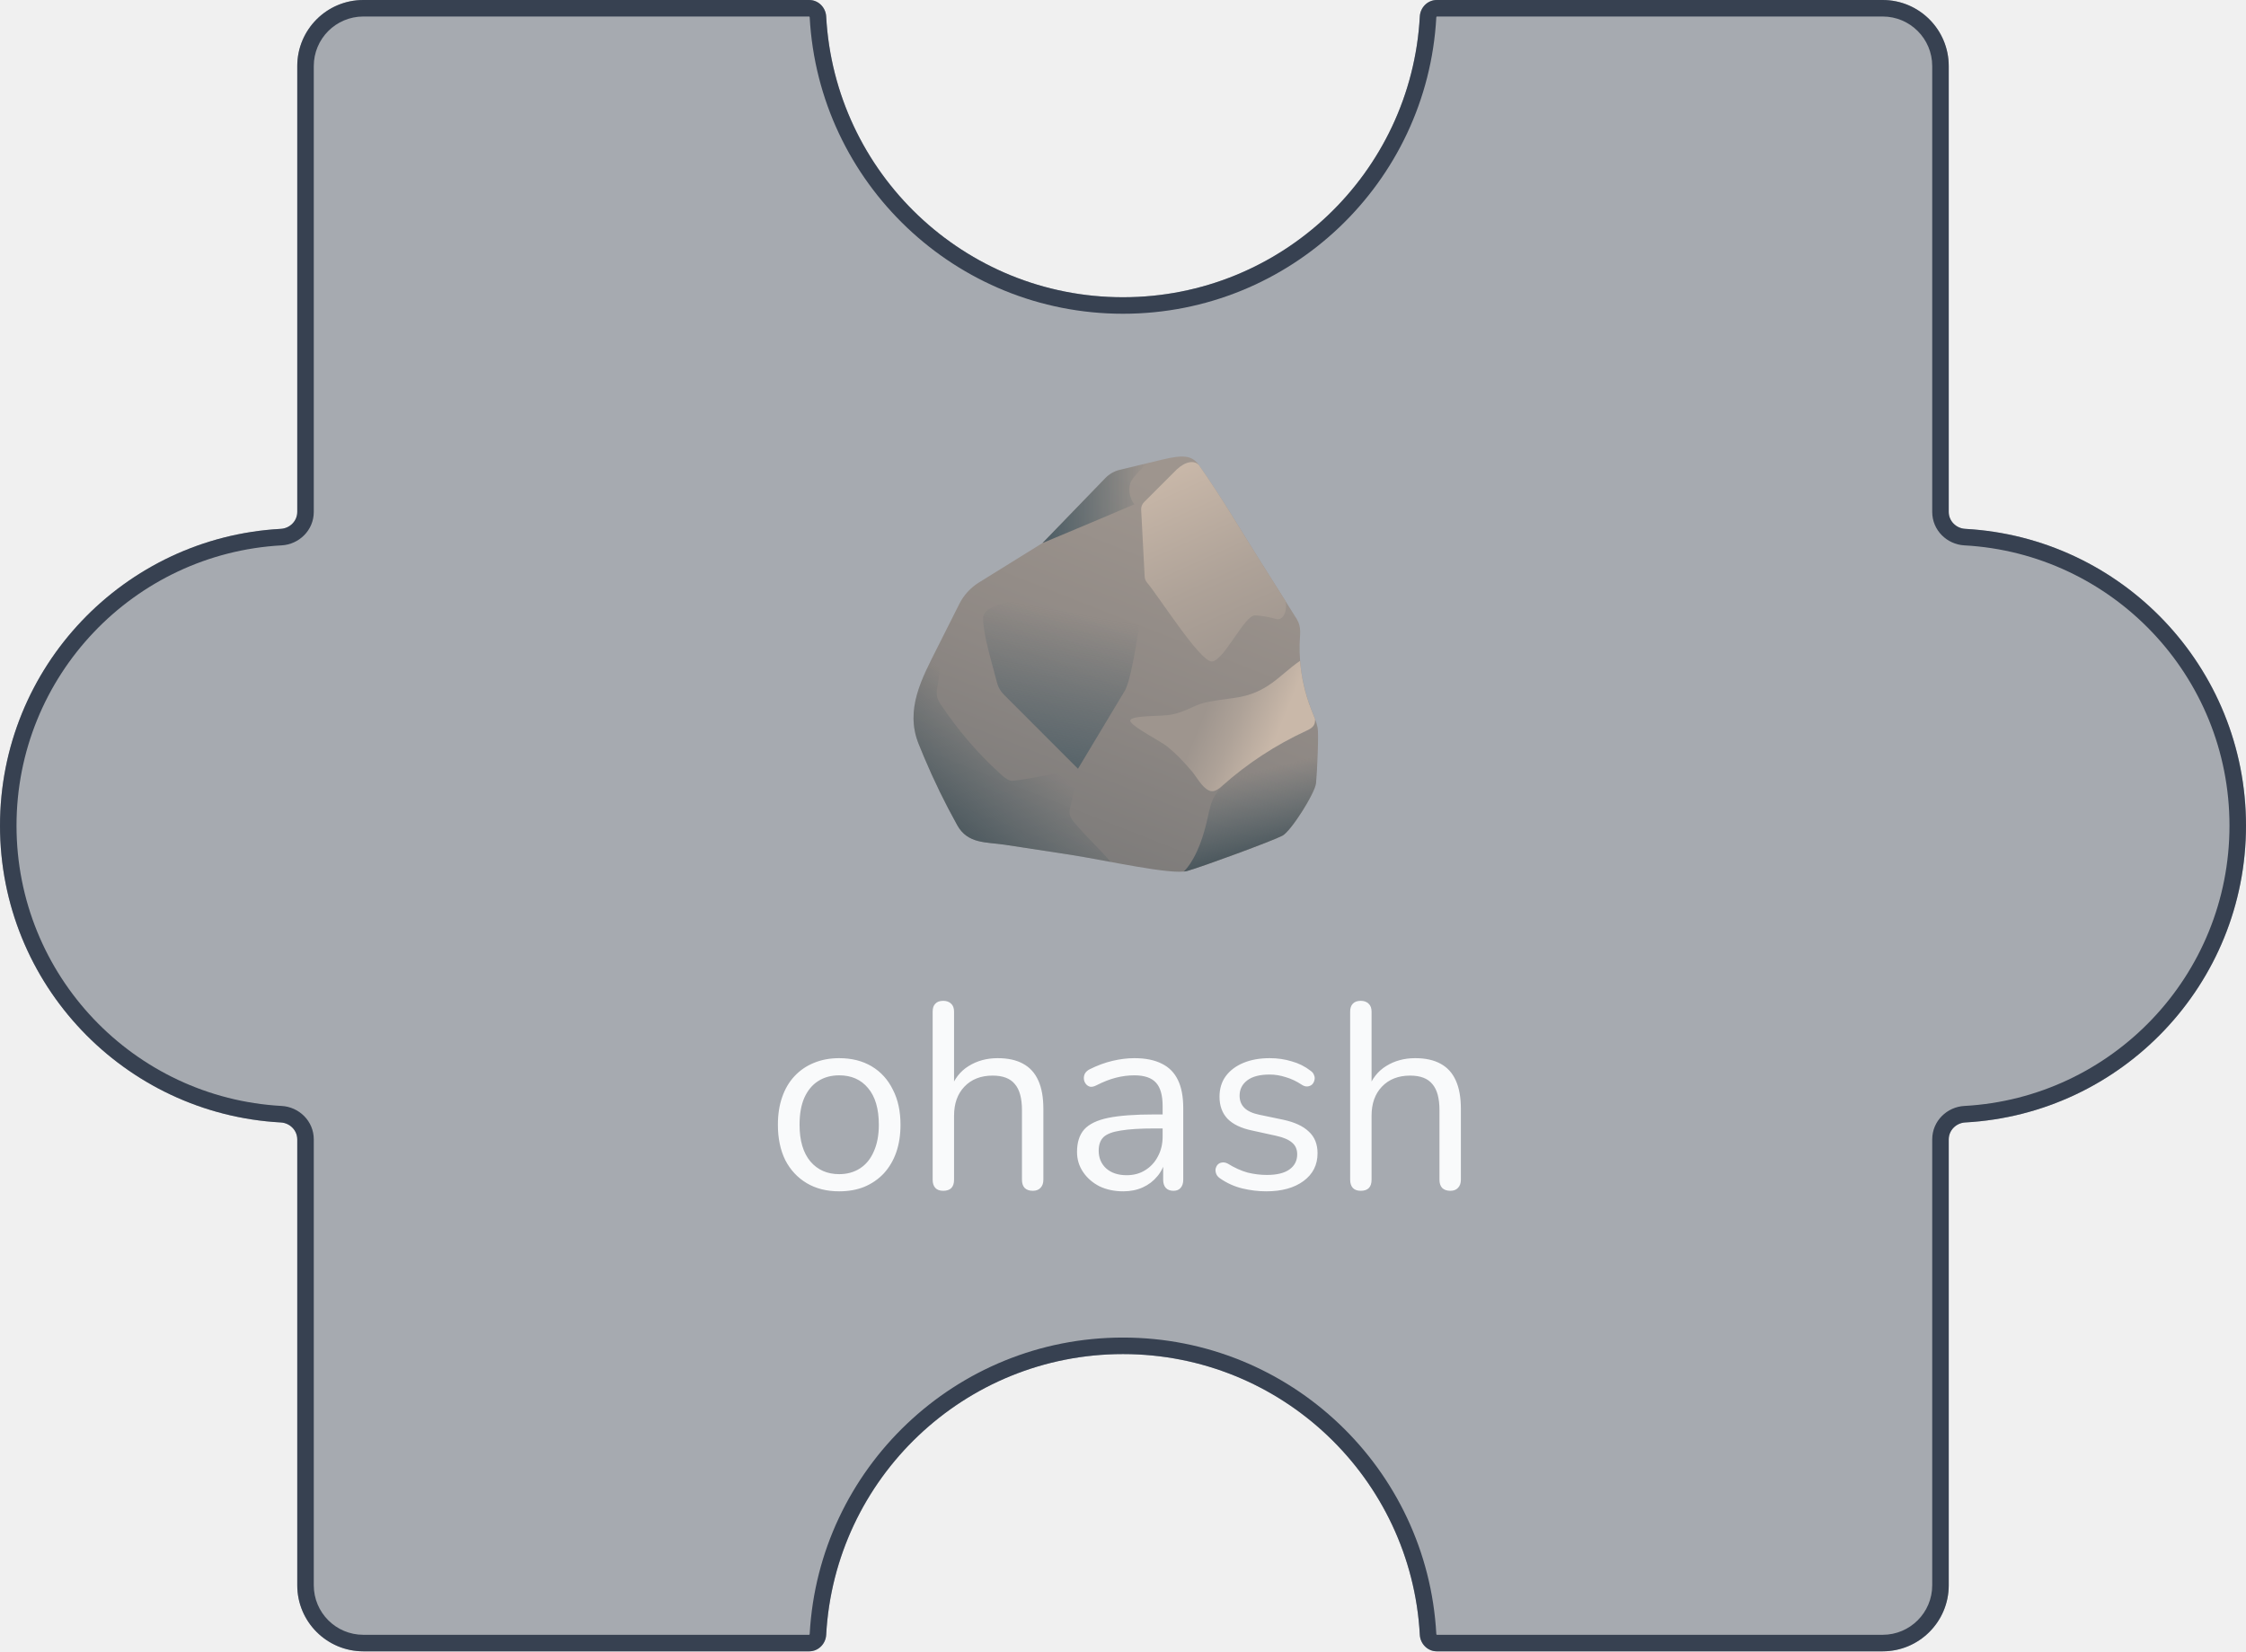
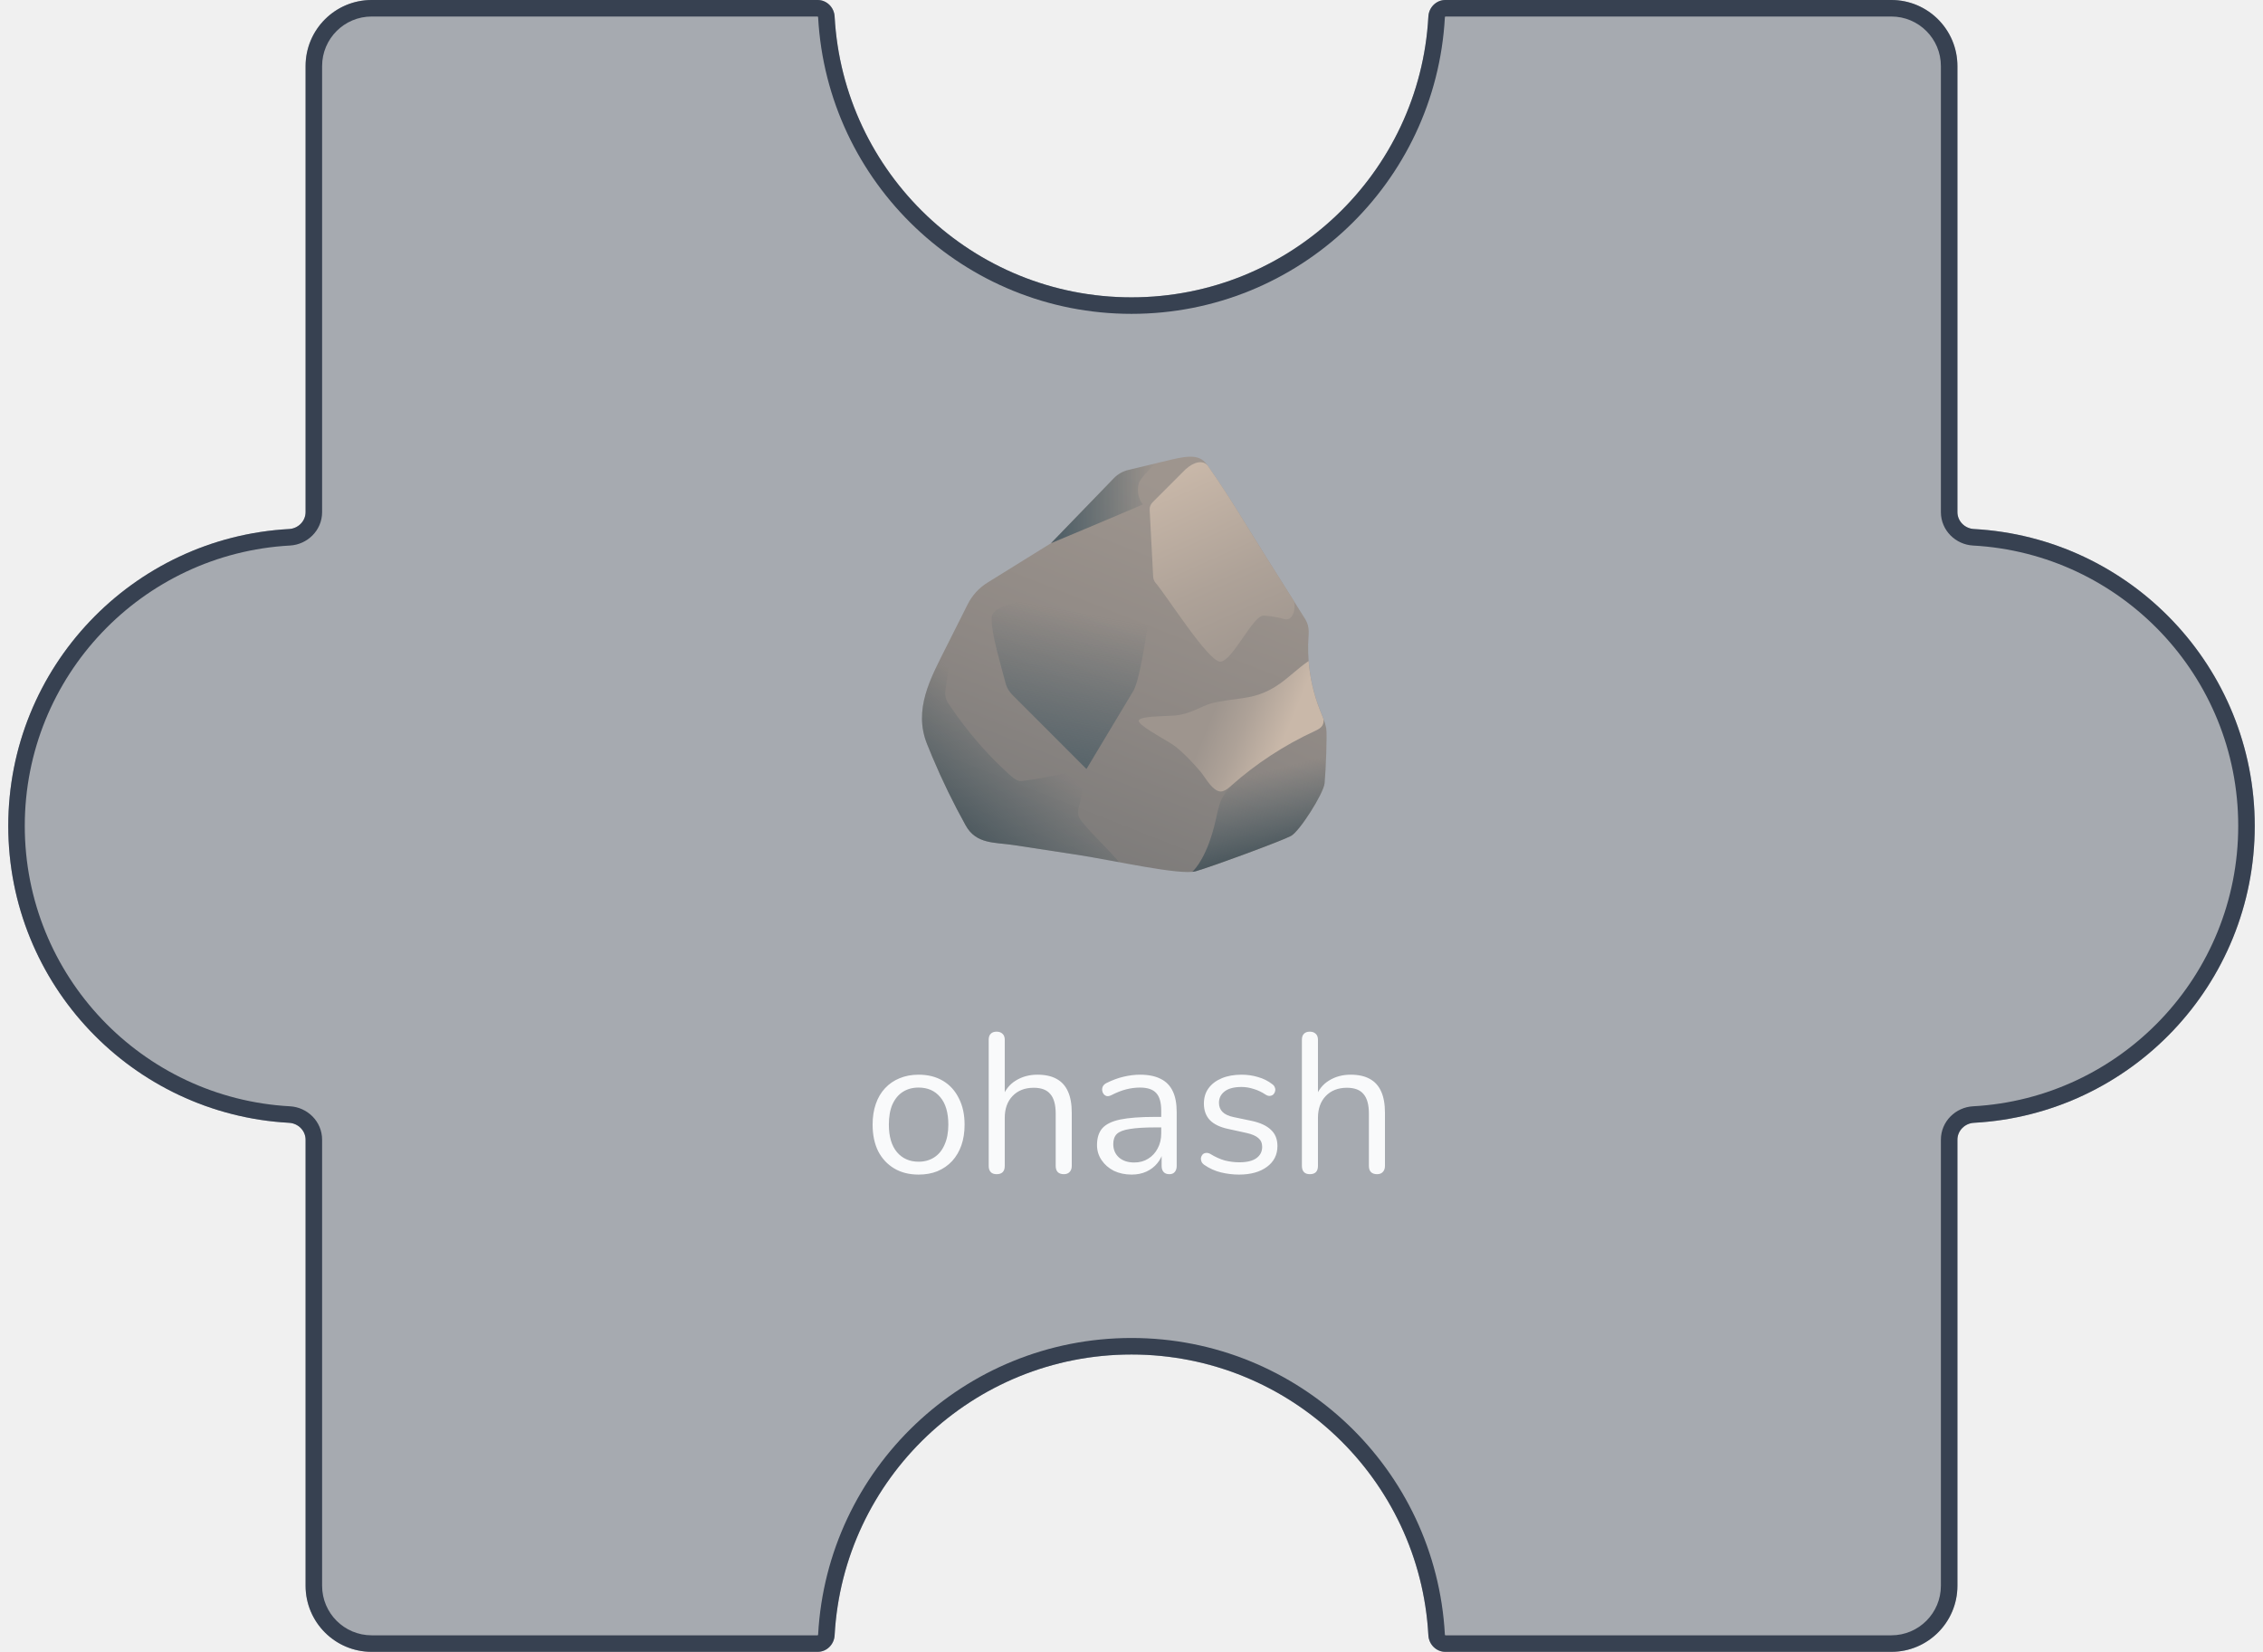
- <svg xmlns="http://www.w3.org/2000/svg" width="136" height="100" viewBox="0 0 136 100" fill="none">
+ <svg xmlns="http://www.w3.org/2000/svg" width="137" height="100" viewBox="0 0 137 100" fill="none">
  <mask id="path-1-inside-1_576_10461" fill="white">
-     <path fill-rule="evenodd" clip-rule="evenodd" d="M87 0C86.448 0 86.003 0.448 85.973 1C85.454 10.476 77.606 18 68 18C58.394 18 50.546 10.476 50.027 1C49.997 0.448 49.552 0 49 0L22 0C19.791 0 18 1.791 18 4L18 31C18 31.552 17.552 31.997 17 32.027C7.524 32.546 0 40.394 0 50C0 59.606 7.524 67.454 17 67.973C17.552 68.003 18 68.448 18 69L18 96C18 98.209 19.791 100 22 100L49 100C49.552 100 49.997 99.552 50.027 99C50.546 89.524 58.394 82 68 82C77.606 82 85.454 89.524 85.973 99C86.003 99.552 86.448 100 87 100H114C116.209 100 118 98.209 118 96L118 69C118 68.448 118.449 68.003 119 67.973C128.476 67.454 136 59.606 136 50C136 40.394 128.476 32.546 119 32.027C118.448 31.997 118 31.552 118 31L118 4C118 1.791 116.209 0 114 0L87 0Z" />
+     <path fill-rule="evenodd" clip-rule="evenodd" d="M87.5 0C86.948 0 86.503 0.448 86.473 1C85.954 10.476 78.106 18 68.5 18C58.894 18 51.046 10.476 50.527 1C50.497 0.448 50.052 0 49.5 0L22.5 0C20.291 0 18.5 1.791 18.5 4L18.5 31C18.5 31.552 18.052 31.997 17.5 32.027C8.024 32.546 0.5 40.394 0.5 50C0.5 59.606 8.024 67.454 17.5 67.973C18.052 68.003 18.5 68.448 18.5 69L18.5 96C18.5 98.209 20.291 100 22.5 100L49.5 100C50.052 100 50.497 99.552 50.527 99C51.046 89.524 58.894 82 68.5 82C78.106 82 85.954 89.524 86.473 99C86.503 99.552 86.948 100 87.5 100H114.5C116.709 100 118.5 98.209 118.5 96L118.5 69C118.5 68.448 118.949 68.003 119.5 67.973C128.976 67.454 136.5 59.606 136.5 50C136.5 40.394 128.976 32.546 119.5 32.027C118.948 31.997 118.5 31.552 118.5 31L118.5 4C118.5 1.791 116.709 0 114.5 0L87.5 0Z" />
  </mask>
-   <path fill-rule="evenodd" clip-rule="evenodd" d="M87 0C86.448 0 86.003 0.448 85.973 1C85.454 10.476 77.606 18 68 18C58.394 18 50.546 10.476 50.027 1C49.997 0.448 49.552 0 49 0L22 0C19.791 0 18 1.791 18 4L18 31C18 31.552 17.552 31.997 17 32.027C7.524 32.546 0 40.394 0 50C0 59.606 7.524 67.454 17 67.973C17.552 68.003 18 68.448 18 69L18 96C18 98.209 19.791 100 22 100L49 100C49.552 100 49.997 99.552 50.027 99C50.546 89.524 58.394 82 68 82C77.606 82 85.454 89.524 85.973 99C86.003 99.552 86.448 100 87 100H114C116.209 100 118 98.209 118 96L118 69C118 68.448 118.449 68.003 119 67.973C128.476 67.454 136 59.606 136 50C136 40.394 128.476 32.546 119 32.027C118.448 31.997 118 31.552 118 31L118 4C118 1.791 116.209 0 114 0L87 0Z" fill="#374151" fill-opacity="0.4" />
-   <path d="M18 4L17 4L18 4ZM18 96H17H18ZM114 100V101V100ZM119 32.027L119.055 31.029L119 32.027ZM119 67.973L119.055 68.971L119 67.973ZM50.027 99L51.026 99.055L50.027 99ZM18 31H17H18ZM17 32.027L16.945 31.029L17 32.027ZM17 67.973L16.945 68.971L17 67.973ZM18 69H17H18ZM85.973 99L84.974 99.055L85.973 99ZM85.973 1L84.974 0.945L85.973 1ZM68 19C78.139 19 86.424 11.058 86.971 1.055L84.974 0.945C84.484 9.894 77.072 17 68 17V19ZM49.029 1.055C49.577 11.058 57.86 19 68 19V17C58.928 17 51.516 9.894 51.026 0.945L49.029 1.055ZM22 1L49 1V-1L22 -1V1ZM19 4C19 2.343 20.343 1 22 1V-1C19.239 -1 17 1.239 17 4L19 4ZM19 31L19 4L17 4L17 31H19ZM1 50C1 40.928 8.106 33.516 17.055 33.026L16.945 31.029C6.942 31.576 -1 39.86 -1 50H1ZM17.055 66.974C8.106 66.484 1 59.072 1 50H-1C-1 60.14 6.942 68.424 16.945 68.971L17.055 66.974ZM19 96L19 69H17L17 96H19ZM22 99C20.343 99 19 97.657 19 96H17C17 98.761 19.239 101 22 101L22 99ZM49 99L22 99L22 101L49 101V99ZM68 81C57.86 81 49.577 88.942 49.029 98.945L51.026 99.055C51.516 90.106 58.928 83 68 83V81ZM86.971 98.945C86.424 88.942 78.139 81 68 81V83C77.072 83 84.484 90.106 84.974 99.055L86.971 98.945ZM114 99H87V101H114V99ZM117 96C117 97.657 115.657 99 114 99V101C116.761 101 119 98.761 119 96H117ZM117 69L117 96H119L119 69H117ZM135 50C135 59.072 127.894 66.484 118.945 66.974L119.055 68.971C129.058 68.424 137 60.14 137 50H135ZM118.945 33.026C127.894 33.516 135 40.928 135 50H137C137 39.86 129.058 31.576 119.055 31.029L118.945 33.026ZM117 4L117 31H119L119 4H117ZM114 1C115.657 1 117 2.343 117 4H119C119 1.239 116.761 -1 114 -1V1ZM87 1L114 1V-1L87 -1V1ZM119.055 31.029C119.033 31.028 119.016 31.019 119.006 31.008C119.001 31.003 119 31 119 31C119 31 119 31 119 31.001C119 31.001 119 31.001 119 31H117C117 32.118 117.899 32.968 118.945 33.026L119.055 31.029ZM119 69C119 68.999 119 68.999 119 68.999C119 69 119 69 119 69C119 69 119.001 68.997 119.006 68.992C119.016 68.981 119.033 68.972 119.055 68.971L118.945 66.974C117.899 67.031 117 67.882 117 69H119ZM49 101C50.118 101 50.968 100.101 51.026 99.055L49.029 98.945C49.028 98.967 49.019 98.984 49.008 98.994C49.003 98.999 49 99 49 99C49 99 49 99 49.001 99C49.001 99 49.001 99 49 99V101ZM17 31C17 31.001 17 31.001 17 31.001C17 31 17 31 17 31C17 31 16.999 31.003 16.994 31.008C16.984 31.019 16.967 31.028 16.945 31.029L17.055 33.026C18.101 32.968 19 32.118 19 31H17ZM16.945 68.971C16.967 68.972 16.984 68.981 16.994 68.992C16.999 68.997 17 69 17 69C17 69 17 69 17 68.999C17 68.999 17 68.999 17 69H19C19 67.882 18.101 67.031 17.055 66.974L16.945 68.971ZM51.026 0.945C50.968 -0.101 50.118 -1 49 -1V1C49.001 1 49.001 1 49.001 1C49 1 49 1 49 1C49 1 49.003 1.001 49.008 1.006C49.019 1.016 49.028 1.033 49.029 1.055L51.026 0.945ZM84.974 99.055C85.031 100.101 85.882 101 87 101V99C86.999 99 86.999 99 86.999 99C87 99 87 99 87 99C87 99 86.997 98.999 86.992 98.994C86.981 98.984 86.972 98.967 86.971 98.945L84.974 99.055ZM86.971 1.055C86.972 1.033 86.981 1.016 86.992 1.006C86.997 1.001 87 1 87 1C87 1 87 1 86.999 1C86.999 1 86.999 1 87 1V-1C85.882 -1 85.031 -0.101 84.974 0.945L86.971 1.055Z" fill="#374151" mask="url(#path-1-inside-1_576_10461)" />
-   <path d="M50.815 72.144C50.058 72.144 49.402 71.979 48.847 71.648C48.292 71.317 47.861 70.853 47.551 70.256C47.252 69.648 47.103 68.933 47.103 68.112C47.103 67.493 47.188 66.939 47.359 66.448C47.53 65.947 47.781 65.52 48.111 65.168C48.442 64.816 48.831 64.549 49.279 64.368C49.738 64.176 50.25 64.08 50.815 64.08C51.572 64.08 52.228 64.245 52.783 64.576C53.338 64.907 53.764 65.376 54.063 65.984C54.373 66.581 54.527 67.291 54.527 68.112C54.527 68.731 54.442 69.285 54.271 69.776C54.1 70.267 53.85 70.693 53.519 71.056C53.188 71.408 52.794 71.68 52.335 71.872C51.887 72.053 51.38 72.144 50.815 72.144ZM50.815 71.104C51.295 71.104 51.717 70.987 52.079 70.752C52.442 70.517 52.719 70.176 52.911 69.728C53.114 69.28 53.215 68.741 53.215 68.112C53.215 67.141 52.996 66.4 52.559 65.888C52.133 65.376 51.551 65.12 50.815 65.12C50.325 65.12 49.898 65.237 49.535 65.472C49.183 65.696 48.906 66.032 48.703 66.48C48.511 66.917 48.415 67.461 48.415 68.112C48.415 69.072 48.634 69.813 49.071 70.336C49.508 70.848 50.09 71.104 50.815 71.104ZM57.114 72.112C56.901 72.112 56.74 72.053 56.634 71.936C56.527 71.819 56.474 71.653 56.474 71.44V61.264C56.474 61.051 56.527 60.891 56.634 60.784C56.74 60.667 56.901 60.608 57.114 60.608C57.316 60.608 57.477 60.667 57.594 60.784C57.711 60.891 57.77 61.051 57.77 61.264V65.952H57.562C57.786 65.333 58.148 64.869 58.65 64.56C59.162 64.24 59.748 64.08 60.41 64.08C61.029 64.08 61.541 64.192 61.946 64.416C62.362 64.64 62.671 64.981 62.874 65.44C63.077 65.888 63.178 66.459 63.178 67.152V71.44C63.178 71.653 63.119 71.819 63.002 71.936C62.895 72.053 62.74 72.112 62.538 72.112C62.325 72.112 62.159 72.053 62.042 71.936C61.935 71.819 61.882 71.653 61.882 71.44V67.232C61.882 66.507 61.738 65.979 61.45 65.648C61.172 65.307 60.724 65.136 60.106 65.136C59.391 65.136 58.821 65.36 58.394 65.808C57.978 66.245 57.77 66.832 57.77 67.568V71.44C57.77 71.888 57.551 72.112 57.114 72.112ZM68.016 72.144C67.482 72.144 67.002 72.043 66.576 71.84C66.16 71.627 65.829 71.339 65.584 70.976C65.338 70.613 65.216 70.208 65.216 69.76C65.216 69.184 65.36 68.731 65.648 68.4C65.946 68.069 66.432 67.835 67.104 67.696C67.786 67.557 68.714 67.488 69.888 67.488H70.608V68.336H69.904C69.04 68.336 68.357 68.379 67.856 68.464C67.365 68.539 67.018 68.672 66.816 68.864C66.624 69.056 66.528 69.328 66.528 69.68C66.528 70.117 66.677 70.475 66.976 70.752C67.285 71.029 67.701 71.168 68.224 71.168C68.65 71.168 69.024 71.067 69.344 70.864C69.674 70.661 69.93 70.384 70.112 70.032C70.304 69.68 70.4 69.275 70.4 68.816V66.992C70.4 66.331 70.266 65.856 70 65.568C69.733 65.269 69.296 65.12 68.688 65.12C68.314 65.12 67.941 65.168 67.568 65.264C67.194 65.36 66.8 65.515 66.384 65.728C66.234 65.803 66.106 65.829 66 65.808C65.893 65.776 65.808 65.717 65.744 65.632C65.68 65.547 65.642 65.451 65.632 65.344C65.621 65.227 65.642 65.115 65.696 65.008C65.76 64.901 65.856 64.816 65.984 64.752C66.453 64.517 66.917 64.347 67.376 64.24C67.834 64.133 68.272 64.08 68.688 64.08C69.36 64.08 69.914 64.192 70.352 64.416C70.789 64.629 71.114 64.96 71.328 65.408C71.541 65.845 71.648 66.411 71.648 67.104V71.44C71.648 71.653 71.594 71.819 71.488 71.936C71.392 72.053 71.248 72.112 71.056 72.112C70.853 72.112 70.698 72.053 70.592 71.936C70.485 71.819 70.432 71.653 70.432 71.44V70.192H70.576C70.49 70.597 70.325 70.944 70.08 71.232C69.845 71.52 69.552 71.744 69.2 71.904C68.848 72.064 68.453 72.144 68.016 72.144ZM76.676 72.144C76.196 72.144 75.711 72.085 75.22 71.968C74.74 71.851 74.292 71.648 73.876 71.36C73.769 71.285 73.695 71.2 73.652 71.104C73.609 70.997 73.593 70.896 73.604 70.8C73.625 70.693 73.668 70.603 73.732 70.528C73.807 70.453 73.892 70.411 73.988 70.4C74.095 70.379 74.212 70.4 74.34 70.464C74.756 70.72 75.156 70.901 75.54 71.008C75.935 71.104 76.324 71.152 76.708 71.152C77.316 71.152 77.775 71.04 78.084 70.816C78.393 70.592 78.548 70.288 78.548 69.904C78.548 69.605 78.447 69.371 78.244 69.2C78.041 69.019 77.721 68.88 77.284 68.784L75.828 68.464C75.156 68.325 74.655 68.085 74.324 67.744C74.004 67.403 73.844 66.96 73.844 66.416C73.844 65.936 73.967 65.525 74.212 65.184C74.468 64.832 74.825 64.56 75.284 64.368C75.743 64.176 76.276 64.08 76.884 64.08C77.353 64.08 77.796 64.144 78.212 64.272C78.639 64.389 79.023 64.581 79.364 64.848C79.471 64.923 79.54 65.013 79.572 65.12C79.615 65.216 79.62 65.317 79.588 65.424C79.567 65.52 79.519 65.605 79.444 65.68C79.369 65.744 79.279 65.781 79.172 65.792C79.065 65.803 78.953 65.771 78.836 65.696C78.516 65.483 78.191 65.328 77.86 65.232C77.529 65.125 77.204 65.072 76.884 65.072C76.287 65.072 75.833 65.189 75.524 65.424C75.215 65.659 75.06 65.968 75.06 66.352C75.06 66.651 75.156 66.896 75.348 67.088C75.54 67.28 75.839 67.419 76.244 67.504L77.7 67.808C78.393 67.957 78.911 68.197 79.252 68.528C79.604 68.848 79.78 69.285 79.78 69.84C79.78 70.544 79.497 71.104 78.932 71.52C78.367 71.936 77.615 72.144 76.676 72.144ZM82.395 72.112C82.182 72.112 82.022 72.053 81.915 71.936C81.808 71.819 81.755 71.653 81.755 71.44V61.264C81.755 61.051 81.808 60.891 81.915 60.784C82.022 60.667 82.182 60.608 82.395 60.608C82.598 60.608 82.758 60.667 82.875 60.784C82.992 60.891 83.051 61.051 83.051 61.264V65.952H82.843C83.067 65.333 83.43 64.869 83.931 64.56C84.443 64.24 85.03 64.08 85.691 64.08C86.31 64.08 86.822 64.192 87.227 64.416C87.643 64.64 87.952 64.981 88.155 65.44C88.358 65.888 88.459 66.459 88.459 67.152V71.44C88.459 71.653 88.4 71.819 88.283 71.936C88.176 72.053 88.022 72.112 87.819 72.112C87.606 72.112 87.44 72.053 87.323 71.936C87.216 71.819 87.163 71.653 87.163 71.44V67.232C87.163 66.507 87.019 65.979 86.731 65.648C86.454 65.307 86.006 65.136 85.387 65.136C84.672 65.136 84.102 65.36 83.675 65.808C83.259 66.245 83.051 66.832 83.051 67.568V71.44C83.051 71.888 82.832 72.112 82.395 72.112Z" fill="#F9FAFB" />
-   <path d="M55.953 45.849C55.837 45.576 55.726 45.303 55.617 45.029C54.792 42.949 55.827 41.072 56.75 39.234L58.088 36.574C58.358 36.038 58.771 35.588 59.278 35.273L63.128 32.884L66.933 28.951C67.169 28.706 67.47 28.534 67.801 28.454L70.391 27.829C71.644 27.529 72.183 27.577 72.587 28.152C73.989 30.143 74.928 31.782 76.177 33.766C76.857 34.846 78.428 37.329 78.526 37.493C78.828 38.001 78.706 38.425 78.695 39.007C78.668 40.348 78.905 41.695 79.395 42.944C79.541 43.316 79.71 43.684 79.786 44.075C79.856 44.428 79.762 46.665 79.69 47.422C79.631 48.037 78.178 50.332 77.658 50.609C77.085 50.916 72.837 52.477 71.898 52.744C70.96 53.011 66.891 52.082 64.778 51.758C63.472 51.559 62.164 51.358 60.858 51.158C59.725 50.986 58.598 51.117 57.964 49.973C57.218 48.634 56.548 47.258 55.953 45.849Z" fill="url(#paint0_linear_576_10461)" />
-   <path d="M60.856 51.156C62.162 51.355 63.47 51.557 64.776 51.756C65.456 51.861 66.34 52.027 67.256 52.197C66.639 51.467 65.718 50.601 65.102 49.87C64.968 49.712 64.832 49.548 64.784 49.347C64.734 49.133 64.791 48.912 64.85 48.7C65.038 48.004 65.086 47.249 65.274 46.554C64.108 46.825 61.422 47.341 61.201 47.278C60.956 47.208 60.757 47.031 60.567 46.858C59.182 45.593 58.099 44.318 57.041 42.776C56.916 42.594 56.789 42.406 56.743 42.19C56.699 41.986 56.732 41.776 56.765 41.573C56.844 41.065 57.019 39.659 57.159 38.418L56.748 39.234C55.827 41.072 54.792 42.949 55.619 45.029C55.728 45.305 55.84 45.578 55.956 45.849C56.549 47.258 57.219 48.633 57.962 49.968C58.594 51.115 59.722 50.983 60.856 51.156Z" fill="url(#paint1_linear_576_10461)" />
-   <path d="M72.605 28.177C72.336 27.859 71.811 27.921 71.259 28.424L69.278 30.406C69.155 30.528 69.089 30.697 69.1 30.869L69.312 34.916C69.319 35.052 69.369 35.179 69.457 35.282C70.161 36.104 72.651 40.057 73.373 40.057C74.092 40.057 75.35 37.252 75.991 37.268C76.1 37.27 76.671 37.305 77.229 37.476C77.75 37.633 77.953 36.918 77.846 36.41C77.308 35.557 76.584 34.413 76.177 33.766C74.932 31.79 73.996 30.156 72.605 28.177Z" fill="url(#paint2_linear_576_10461)" />
-   <path d="M63.382 36.143C64.111 36.034 66.541 35.621 66.998 35.441C67.891 35.089 68.678 33.588 69.199 32.781C69.199 32.781 69.378 35.413 69.199 36.441C69.074 37.156 68.604 40.897 68.131 41.794L65.274 46.554L61.077 42.356C60.72 41.999 60.492 41.811 60.363 41.306C60.068 40.151 59.532 38.447 59.53 37.443C59.528 36.439 62.234 36.314 63.382 36.143Z" fill="url(#paint3_linear_576_10461)" />
-   <path d="M68.691 30.537C68.411 30.202 68.332 29.727 68.429 29.303C68.51 28.949 69.245 28.264 69.483 28.047L67.801 28.454C67.47 28.535 67.169 28.707 66.933 28.951L63.128 32.884C63.128 32.884 66.812 31.348 68.691 30.537Z" fill="url(#paint4_linear_576_10461)" />
-   <path d="M79.392 42.944C79.025 42.007 78.8 41.02 78.723 40.015C77.468 40.875 76.765 41.991 74.744 42.264C74.208 42.336 73.379 42.437 72.856 42.575C72.209 42.745 71.609 43.224 70.638 43.314C69.947 43.38 68.203 43.329 68.466 43.719C68.728 44.108 70.293 44.893 70.682 45.211C71.235 45.655 71.717 46.178 72.178 46.716C72.419 46.998 72.78 47.682 73.2 47.868C73.307 47.917 73.421 47.93 73.534 47.895C73.733 47.836 73.893 47.691 74.048 47.553C75.554 46.219 77.247 45.112 79.073 44.268C79.268 44.178 79.478 44.078 79.574 43.885C79.616 43.8 79.633 43.684 79.635 43.559C79.559 43.353 79.473 43.15 79.392 42.944Z" fill="url(#paint5_linear_576_10461)" />
-   <path d="M79.784 44.075C79.756 43.933 79.714 43.793 79.666 43.655C79.629 43.784 79.548 43.927 79.373 44.06C78.87 44.445 76.929 45.038 74.794 46.908C73.401 48.129 73.399 48.293 73.099 49.638C72.609 51.841 71.83 52.642 71.681 52.777C71.763 52.768 71.835 52.758 71.894 52.74C72.834 52.475 77.08 50.911 77.653 50.605C78.174 50.327 79.626 48.032 79.686 47.418C79.76 46.665 79.854 44.428 79.784 44.075Z" fill="url(#paint6_linear_576_10461)" />
+   <path fill-rule="evenodd" clip-rule="evenodd" d="M87.5 0C86.948 0 86.503 0.448 86.473 1C85.954 10.476 78.106 18 68.5 18C58.894 18 51.046 10.476 50.527 1C50.497 0.448 50.052 0 49.5 0L22.5 0C20.291 0 18.5 1.791 18.5 4L18.5 31C18.5 31.552 18.052 31.997 17.5 32.027C8.024 32.546 0.5 40.394 0.5 50C0.5 59.606 8.024 67.454 17.5 67.973C18.052 68.003 18.5 68.448 18.5 69L18.5 96C18.5 98.209 20.291 100 22.5 100L49.5 100C50.052 100 50.497 99.552 50.527 99C51.046 89.524 58.894 82 68.5 82C78.106 82 85.954 89.524 86.473 99C86.503 99.552 86.948 100 87.5 100H114.5C116.709 100 118.5 98.209 118.5 96L118.5 69C118.5 68.448 118.949 68.003 119.5 67.973C128.976 67.454 136.5 59.606 136.5 50C136.5 40.394 128.976 32.546 119.5 32.027C118.948 31.997 118.5 31.552 118.5 31L118.5 4C118.5 1.791 116.709 0 114.5 0L87.5 0Z" fill="#374151" fill-opacity="0.4" />
+   <path d="M18.5 4L17.5 4L18.5 4ZM18.5 96H17.5H18.5ZM114.5 100V101V100ZM119.5 32.027L119.555 31.029L119.5 32.027ZM119.5 67.973L119.555 68.971L119.5 67.973ZM50.527 99L51.526 99.055L50.527 99ZM18.5 31H17.5H18.5ZM17.5 32.027L17.445 31.029L17.5 32.027ZM17.5 67.973L17.445 68.971L17.5 67.973ZM18.5 69H17.5H18.5ZM86.473 99L85.474 99.055L86.473 99ZM86.473 1L85.474 0.945L86.473 1ZM68.5 19C78.639 19 86.924 11.058 87.471 1.055L85.474 0.945C84.984 9.894 77.572 17 68.5 17V19ZM49.529 1.055C50.077 11.058 58.36 19 68.5 19V17C59.428 17 52.016 9.894 51.526 0.945L49.529 1.055ZM22.5 1L49.5 1V-1L22.5 -1V1ZM19.5 4C19.5 2.343 20.843 1 22.5 1V-1C19.739 -1 17.5 1.239 17.5 4L19.5 4ZM19.5 31L19.5 4L17.5 4L17.5 31H19.5ZM1.5 50C1.5 40.928 8.606 33.516 17.555 33.026L17.445 31.029C7.442 31.576 -0.5 39.86 -0.5 50H1.5ZM17.555 66.974C8.606 66.484 1.5 59.072 1.5 50H-0.5C-0.5 60.14 7.442 68.424 17.445 68.971L17.555 66.974ZM19.5 96L19.5 69H17.5L17.5 96H19.5ZM22.5 99C20.843 99 19.5 97.657 19.5 96H17.5C17.5 98.761 19.739 101 22.5 101L22.5 99ZM49.5 99L22.5 99L22.5 101L49.5 101V99ZM68.5 81C58.36 81 50.077 88.942 49.529 98.945L51.526 99.055C52.016 90.106 59.428 83 68.5 83V81ZM87.471 98.945C86.924 88.942 78.639 81 68.5 81V83C77.572 83 84.984 90.106 85.474 99.055L87.471 98.945ZM114.5 99H87.5V101H114.5V99ZM117.5 96C117.5 97.657 116.157 99 114.5 99V101C117.261 101 119.5 98.761 119.5 96H117.5ZM117.5 69L117.5 96H119.5L119.5 69H117.5ZM135.5 50C135.5 59.072 128.394 66.484 119.445 66.974L119.555 68.971C129.558 68.424 137.5 60.14 137.5 50H135.5ZM119.445 33.026C128.394 33.516 135.5 40.928 135.5 50H137.5C137.5 39.86 129.558 31.576 119.555 31.029L119.445 33.026ZM117.5 4L117.5 31H119.5L119.5 4H117.5ZM114.5 1C116.157 1 117.5 2.343 117.5 4H119.5C119.5 1.239 117.261 -1 114.5 -1V1ZM87.5 1L114.5 1V-1L87.5 -1V1ZM119.555 31.029C119.533 31.028 119.516 31.019 119.506 31.008C119.501 31.003 119.5 31 119.5 31C119.5 31 119.5 31 119.5 31.001C119.5 31.001 119.5 31.001 119.5 31H117.5C117.5 32.118 118.399 32.968 119.445 33.026L119.555 31.029ZM119.5 69C119.5 68.999 119.5 68.999 119.5 68.999C119.5 69 119.5 69 119.5 69C119.5 69 119.501 68.997 119.506 68.992C119.516 68.981 119.533 68.972 119.555 68.971L119.445 66.974C118.399 67.031 117.5 67.882 117.5 69H119.5ZM49.5 101C50.618 101 51.468 100.101 51.526 99.055L49.529 98.945C49.528 98.967 49.519 98.984 49.508 98.994C49.503 98.999 49.5 99 49.5 99C49.5 99 49.5 99 49.501 99C49.501 99 49.501 99 49.5 99V101ZM17.5 31C17.5 31.001 17.5 31.001 17.5 31.001C17.5 31 17.5 31 17.5 31C17.5 31 17.499 31.003 17.494 31.008C17.484 31.019 17.467 31.028 17.445 31.029L17.555 33.026C18.601 32.968 19.5 32.118 19.5 31H17.5ZM17.445 68.971C17.467 68.972 17.484 68.981 17.494 68.992C17.499 68.997 17.5 69 17.5 69C17.5 69 17.5 69 17.5 68.999C17.5 68.999 17.5 68.999 17.5 69H19.5C19.5 67.882 18.601 67.031 17.555 66.974L17.445 68.971ZM51.526 0.945C51.468 -0.101 50.618 -1 49.5 -1V1C49.501 1 49.501 1 49.501 1C49.5 1 49.5 1 49.5 1C49.5 1 49.503 1.001 49.508 1.006C49.519 1.016 49.528 1.033 49.529 1.055L51.526 0.945ZM85.474 99.055C85.531 100.101 86.382 101 87.5 101V99C87.499 99 87.499 99 87.499 99C87.5 99 87.5 99 87.5 99C87.5 99 87.497 98.999 87.492 98.994C87.481 98.984 87.472 98.967 87.471 98.945L85.474 99.055ZM87.471 1.055C87.472 1.033 87.481 1.016 87.492 1.006C87.497 1.001 87.5 1 87.5 1C87.5 1 87.5 1 87.499 1C87.499 1 87.499 1 87.5 1V-1C86.382 -1 85.531 -0.101 85.474 0.945L87.471 1.055Z" fill="#374151" mask="url(#path-1-inside-1_576_10461)" />
+   <path d="M55.611 71.108C55.043 71.108 54.551 70.984 54.135 70.736C53.719 70.488 53.395 70.14 53.163 69.692C52.939 69.236 52.827 68.7 52.827 68.084C52.827 67.62 52.891 67.204 53.019 66.836C53.147 66.46 53.335 66.14 53.583 65.876C53.831 65.612 54.123 65.412 54.459 65.276C54.803 65.132 55.187 65.06 55.611 65.06C56.179 65.06 56.671 65.184 57.087 65.432C57.503 65.68 57.823 66.032 58.047 66.488C58.279 66.936 58.395 67.468 58.395 68.084C58.395 68.548 58.331 68.964 58.203 69.332C58.075 69.7 57.887 70.02 57.639 70.292C57.391 70.556 57.095 70.76 56.751 70.904C56.415 71.04 56.035 71.108 55.611 71.108ZM55.611 70.328C55.971 70.328 56.287 70.24 56.559 70.064C56.831 69.888 57.039 69.632 57.183 69.296C57.335 68.96 57.411 68.556 57.411 68.084C57.411 67.356 57.247 66.8 56.919 66.416C56.599 66.032 56.163 65.84 55.611 65.84C55.243 65.84 54.923 65.928 54.651 66.104C54.387 66.272 54.179 66.524 54.027 66.86C53.883 67.188 53.811 67.596 53.811 68.084C53.811 68.804 53.975 69.36 54.303 69.752C54.631 70.136 55.067 70.328 55.611 70.328ZM60.335 71.084C60.175 71.084 60.055 71.04 59.975 70.952C59.895 70.864 59.855 70.74 59.855 70.58V62.948C59.855 62.788 59.895 62.668 59.975 62.588C60.055 62.5 60.175 62.456 60.335 62.456C60.487 62.456 60.607 62.5 60.695 62.588C60.783 62.668 60.827 62.788 60.827 62.948V66.464H60.671C60.839 66 61.111 65.652 61.487 65.42C61.871 65.18 62.311 65.06 62.807 65.06C63.271 65.06 63.655 65.144 63.959 65.312C64.271 65.48 64.503 65.736 64.655 66.08C64.807 66.416 64.883 66.844 64.883 67.364V70.58C64.883 70.74 64.839 70.864 64.751 70.952C64.671 71.04 64.555 71.084 64.403 71.084C64.243 71.084 64.119 71.04 64.031 70.952C63.951 70.864 63.911 70.74 63.911 70.58V67.424C63.911 66.88 63.803 66.484 63.587 66.236C63.379 65.98 63.043 65.852 62.579 65.852C62.043 65.852 61.615 66.02 61.295 66.356C60.983 66.684 60.827 67.124 60.827 67.676V70.58C60.827 70.916 60.663 71.084 60.335 71.084ZM68.512 71.108C68.112 71.108 67.752 71.032 67.432 70.88C67.12 70.72 66.872 70.504 66.688 70.232C66.504 69.96 66.412 69.656 66.412 69.32C66.412 68.888 66.52 68.548 66.736 68.3C66.96 68.052 67.324 67.876 67.828 67.772C68.34 67.668 69.036 67.616 69.916 67.616H70.456V68.252H69.928C69.28 68.252 68.768 68.284 68.392 68.348C68.024 68.404 67.764 68.504 67.612 68.648C67.468 68.792 67.396 68.996 67.396 69.26C67.396 69.588 67.508 69.856 67.732 70.064C67.964 70.272 68.276 70.376 68.668 70.376C68.988 70.376 69.268 70.3 69.508 70.148C69.756 69.996 69.948 69.788 70.084 69.524C70.228 69.26 70.3 68.956 70.3 68.612V67.244C70.3 66.748 70.2 66.392 70 66.176C69.8 65.952 69.472 65.84 69.016 65.84C68.736 65.84 68.456 65.876 68.176 65.948C67.896 66.02 67.6 66.136 67.288 66.296C67.176 66.352 67.08 66.372 67 66.356C66.92 66.332 66.856 66.288 66.808 66.224C66.76 66.16 66.732 66.088 66.724 66.008C66.716 65.92 66.732 65.836 66.772 65.756C66.82 65.676 66.892 65.612 66.988 65.564C67.34 65.388 67.688 65.26 68.032 65.18C68.376 65.1 68.704 65.06 69.016 65.06C69.52 65.06 69.936 65.144 70.264 65.312C70.592 65.472 70.836 65.72 70.996 66.056C71.156 66.384 71.236 66.808 71.236 67.328V70.58C71.236 70.74 71.196 70.864 71.116 70.952C71.044 71.04 70.936 71.084 70.792 71.084C70.64 71.084 70.524 71.04 70.444 70.952C70.364 70.864 70.324 70.74 70.324 70.58V69.644H70.432C70.368 69.948 70.244 70.208 70.06 70.424C69.884 70.64 69.664 70.808 69.4 70.928C69.136 71.048 68.84 71.108 68.512 71.108ZM75.007 71.108C74.647 71.108 74.283 71.064 73.915 70.976C73.555 70.888 73.219 70.736 72.907 70.52C72.827 70.464 72.771 70.4 72.739 70.328C72.707 70.248 72.695 70.172 72.703 70.1C72.719 70.02 72.751 69.952 72.799 69.896C72.855 69.84 72.919 69.808 72.991 69.8C73.071 69.784 73.159 69.8 73.255 69.848C73.567 70.04 73.867 70.176 74.155 70.256C74.451 70.328 74.743 70.364 75.031 70.364C75.487 70.364 75.831 70.28 76.063 70.112C76.295 69.944 76.411 69.716 76.411 69.428C76.411 69.204 76.335 69.028 76.183 68.9C76.031 68.764 75.791 68.66 75.463 68.588L74.371 68.348C73.867 68.244 73.491 68.064 73.243 67.808C73.003 67.552 72.883 67.22 72.883 66.812C72.883 66.452 72.975 66.144 73.159 65.888C73.351 65.624 73.619 65.42 73.963 65.276C74.307 65.132 74.707 65.06 75.163 65.06C75.515 65.06 75.847 65.108 76.159 65.204C76.479 65.292 76.767 65.436 77.023 65.636C77.103 65.692 77.155 65.76 77.179 65.84C77.211 65.912 77.215 65.988 77.191 66.068C77.175 66.14 77.139 66.204 77.083 66.26C77.027 66.308 76.959 66.336 76.879 66.344C76.799 66.352 76.715 66.328 76.627 66.272C76.387 66.112 76.143 65.996 75.895 65.924C75.647 65.844 75.403 65.804 75.163 65.804C74.715 65.804 74.375 65.892 74.143 66.068C73.911 66.244 73.795 66.476 73.795 66.764C73.795 66.988 73.867 67.172 74.011 67.316C74.155 67.46 74.379 67.564 74.683 67.628L75.775 67.856C76.295 67.968 76.683 68.148 76.939 68.396C77.203 68.636 77.335 68.964 77.335 69.38C77.335 69.908 77.123 70.328 76.699 70.64C76.275 70.952 75.711 71.108 75.007 71.108ZM79.296 71.084C79.136 71.084 79.016 71.04 78.936 70.952C78.856 70.864 78.816 70.74 78.816 70.58V62.948C78.816 62.788 78.856 62.668 78.936 62.588C79.016 62.5 79.136 62.456 79.296 62.456C79.448 62.456 79.568 62.5 79.656 62.588C79.744 62.668 79.788 62.788 79.788 62.948V66.464H79.632C79.8 66 80.072 65.652 80.448 65.42C80.832 65.18 81.272 65.06 81.768 65.06C82.232 65.06 82.616 65.144 82.92 65.312C83.232 65.48 83.464 65.736 83.616 66.08C83.768 66.416 83.844 66.844 83.844 67.364V70.58C83.844 70.74 83.8 70.864 83.712 70.952C83.632 71.04 83.516 71.084 83.364 71.084C83.204 71.084 83.08 71.04 82.992 70.952C82.912 70.864 82.872 70.74 82.872 70.58V67.424C82.872 66.88 82.764 66.484 82.548 66.236C82.34 65.98 82.004 65.852 81.54 65.852C81.004 65.852 80.576 66.02 80.256 66.356C79.944 66.684 79.788 67.124 79.788 67.676V70.58C79.788 70.916 79.624 71.084 79.296 71.084Z" fill="#F9FAFB" />
+   <path d="M56.453 45.849C56.337 45.576 56.226 45.303 56.117 45.029C55.292 42.949 56.327 41.072 57.25 39.234L58.588 36.574C58.858 36.038 59.271 35.588 59.778 35.273L63.628 32.884L67.433 28.951C67.669 28.706 67.97 28.534 68.301 28.454L70.891 27.829C72.144 27.529 72.683 27.577 73.087 28.152C74.489 30.143 75.428 31.782 76.677 33.766C77.357 34.846 78.928 37.329 79.026 37.493C79.328 38.001 79.206 38.425 79.195 39.007C79.168 40.348 79.405 41.695 79.895 42.944C80.041 43.316 80.21 43.684 80.286 44.075C80.356 44.428 80.262 46.665 80.19 47.422C80.131 48.037 78.678 50.332 78.158 50.609C77.585 50.916 73.337 52.477 72.398 52.744C71.46 53.011 67.391 52.082 65.278 51.758C63.972 51.559 62.664 51.358 61.358 51.158C60.225 50.986 59.098 51.117 58.464 49.973C57.718 48.634 57.048 47.258 56.453 45.849Z" fill="url(#paint0_linear_576_10461)" />
+   <path d="M61.356 51.156C62.662 51.355 63.97 51.557 65.276 51.756C65.956 51.861 66.84 52.027 67.756 52.197C67.139 51.467 66.218 50.601 65.602 49.87C65.468 49.712 65.332 49.548 65.284 49.347C65.234 49.133 65.291 48.912 65.35 48.7C65.538 48.004 65.586 47.249 65.774 46.554C64.608 46.825 61.922 47.341 61.701 47.278C61.456 47.208 61.257 47.031 61.067 46.858C59.682 45.593 58.599 44.318 57.541 42.776C57.416 42.594 57.289 42.406 57.243 42.19C57.199 41.986 57.232 41.776 57.265 41.573C57.344 41.065 57.519 39.659 57.659 38.418L57.248 39.234C56.327 41.072 55.292 42.949 56.119 45.029C56.228 45.305 56.34 45.578 56.456 45.849C57.049 47.258 57.719 48.633 58.462 49.968C59.094 51.115 60.222 50.983 61.356 51.156Z" fill="url(#paint1_linear_576_10461)" />
+   <path d="M73.105 28.177C72.836 27.859 72.311 27.921 71.759 28.424L69.778 30.406C69.655 30.528 69.589 30.697 69.6 30.869L69.812 34.916C69.819 35.052 69.869 35.179 69.957 35.282C70.661 36.104 73.151 40.057 73.873 40.057C74.592 40.057 75.85 37.252 76.491 37.268C76.6 37.27 77.171 37.305 77.729 37.476C78.25 37.633 78.453 36.918 78.346 36.41C77.808 35.557 77.084 34.413 76.677 33.766C75.432 31.79 74.496 30.156 73.105 28.177Z" fill="url(#paint2_linear_576_10461)" />
+   <path d="M63.882 36.143C64.611 36.034 67.041 35.621 67.498 35.441C68.391 35.089 69.178 33.588 69.699 32.781C69.699 32.781 69.878 35.413 69.699 36.441C69.574 37.156 69.104 40.897 68.631 41.794L65.774 46.554L61.577 42.356C61.22 41.999 60.992 41.811 60.863 41.306C60.568 40.151 60.032 38.447 60.03 37.443C60.028 36.439 62.734 36.314 63.882 36.143Z" fill="url(#paint3_linear_576_10461)" />
+   <path d="M69.191 30.537C68.911 30.202 68.832 29.727 68.929 29.303C69.01 28.949 69.745 28.264 69.983 28.047L68.301 28.454C67.97 28.535 67.669 28.707 67.433 28.951L63.628 32.884C63.628 32.884 67.312 31.348 69.191 30.537Z" fill="url(#paint4_linear_576_10461)" />
+   <path d="M79.892 42.944C79.525 42.007 79.3 41.02 79.223 40.015C77.968 40.875 77.265 41.991 75.244 42.264C74.708 42.336 73.879 42.437 73.356 42.575C72.709 42.745 72.109 43.224 71.138 43.314C70.447 43.38 68.703 43.329 68.966 43.719C69.228 44.108 70.793 44.893 71.182 45.211C71.735 45.655 72.217 46.178 72.678 46.716C72.919 46.998 73.28 47.682 73.7 47.868C73.807 47.917 73.921 47.93 74.034 47.895C74.233 47.836 74.393 47.691 74.548 47.553C76.054 46.219 77.747 45.112 79.573 44.268C79.768 44.178 79.978 44.078 80.074 43.885C80.116 43.8 80.133 43.684 80.135 43.559C80.059 43.353 79.973 43.15 79.892 42.944Z" fill="url(#paint5_linear_576_10461)" />
+   <path d="M80.284 44.075C80.256 43.933 80.214 43.793 80.166 43.655C80.129 43.784 80.048 43.927 79.873 44.06C79.37 44.445 77.429 45.038 75.294 46.908C73.901 48.129 73.899 48.293 73.599 49.638C73.109 51.841 72.33 52.642 72.181 52.777C72.263 52.768 72.335 52.758 72.394 52.74C73.334 52.475 77.58 50.911 78.153 50.605C78.674 50.327 80.126 48.032 80.186 47.418C80.26 46.665 80.354 44.428 80.284 44.075Z" fill="url(#paint6_linear_576_10461)" />
  <defs>
-     <linearGradient id="paint0_linear_576_10461" x1="73.166" y1="30.602" x2="63.089" y2="56.206" gradientUnits="userSpaceOnUse">
+     <linearGradient id="paint0_linear_576_10461" x1="73.666" y1="30.602" x2="63.589" y2="56.206" gradientUnits="userSpaceOnUse">
      <stop stop-color="#9E958E" />
      <stop offset="0.46" stop-color="#8E8884" />
      <stop offset="1" stop-color="#757575" />
    </linearGradient>
-     <linearGradient id="paint1_linear_576_10461" x1="55.938" y1="52.28" x2="64.319" y2="42.961" gradientUnits="userSpaceOnUse">
+     <linearGradient id="paint1_linear_576_10461" x1="56.438" y1="52.28" x2="64.819" y2="42.961" gradientUnits="userSpaceOnUse">
      <stop stop-color="#37474F" />
      <stop offset="0.612" stop-color="#42565F" stop-opacity="0.192" />
      <stop offset="0.757" stop-color="#455A64" stop-opacity="0" />
    </linearGradient>
-     <linearGradient id="paint2_linear_576_10461" x1="75.777" y1="40.591" x2="70.358" y2="28.569" gradientUnits="userSpaceOnUse">
+     <linearGradient id="paint2_linear_576_10461" x1="76.277" y1="40.591" x2="70.858" y2="28.569" gradientUnits="userSpaceOnUse">
      <stop stop-color="#9E958E" />
      <stop offset="0.442" stop-color="#AEA298" />
      <stop offset="1" stop-color="#C9B8A9" />
    </linearGradient>
-     <linearGradient id="paint3_linear_576_10461" x1="62.204" y1="48.869" x2="64.391" y2="37.002" gradientUnits="userSpaceOnUse">
+     <linearGradient id="paint3_linear_576_10461" x1="62.704" y1="48.869" x2="64.891" y2="37.002" gradientUnits="userSpaceOnUse">
      <stop stop-color="#4C5C64" />
      <stop offset="1" stop-color="#455A64" stop-opacity="0" />
    </linearGradient>
-     <linearGradient id="paint4_linear_576_10461" x1="63.129" y1="30.466" x2="69.484" y2="30.466" gradientUnits="userSpaceOnUse">
+     <linearGradient id="paint4_linear_576_10461" x1="63.629" y1="30.466" x2="69.984" y2="30.466" gradientUnits="userSpaceOnUse">
      <stop stop-color="#4C5C64" />
      <stop offset="1" stop-color="#455A64" stop-opacity="0" />
    </linearGradient>
-     <linearGradient id="paint5_linear_576_10461" x1="73.088" y1="42.758" x2="80.603" y2="45.855" gradientUnits="userSpaceOnUse">
+     <linearGradient id="paint5_linear_576_10461" x1="73.588" y1="42.758" x2="81.103" y2="45.855" gradientUnits="userSpaceOnUse">
      <stop stop-color="#9E958E" />
      <stop offset="0.25" stop-color="#AEA298" />
      <stop offset="0.566" stop-color="#C9B8A9" />
    </linearGradient>
-     <linearGradient id="paint6_linear_576_10461" x1="76.891" y1="52.984" x2="75.351" y2="46.91" gradientUnits="userSpaceOnUse">
+     <linearGradient id="paint6_linear_576_10461" x1="77.391" y1="52.984" x2="75.851" y2="46.91" gradientUnits="userSpaceOnUse">
      <stop stop-color="#37474F" />
      <stop offset="0.808" stop-color="#42565F" stop-opacity="0.192" />
      <stop offset="1" stop-color="#455A64" stop-opacity="0" />
    </linearGradient>
  </defs>
</svg>
